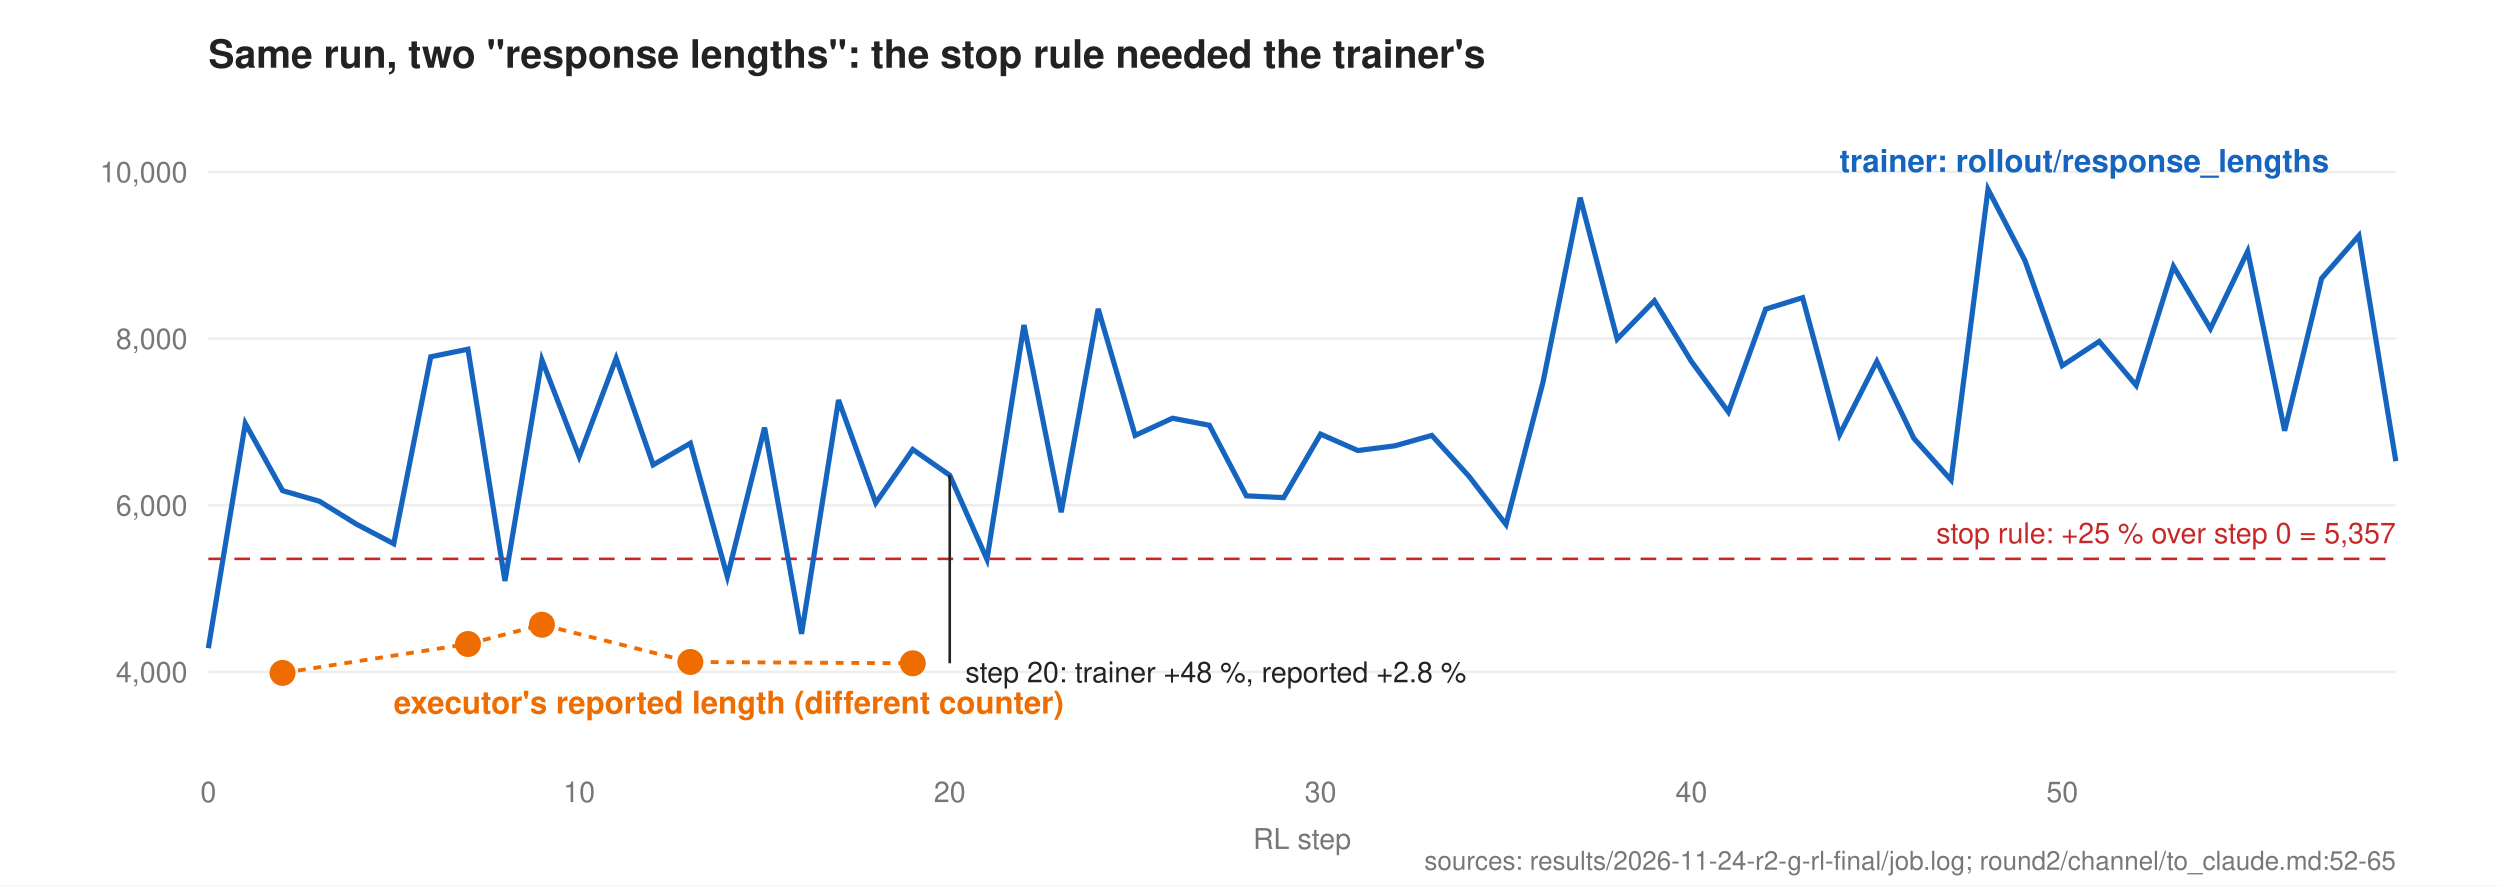
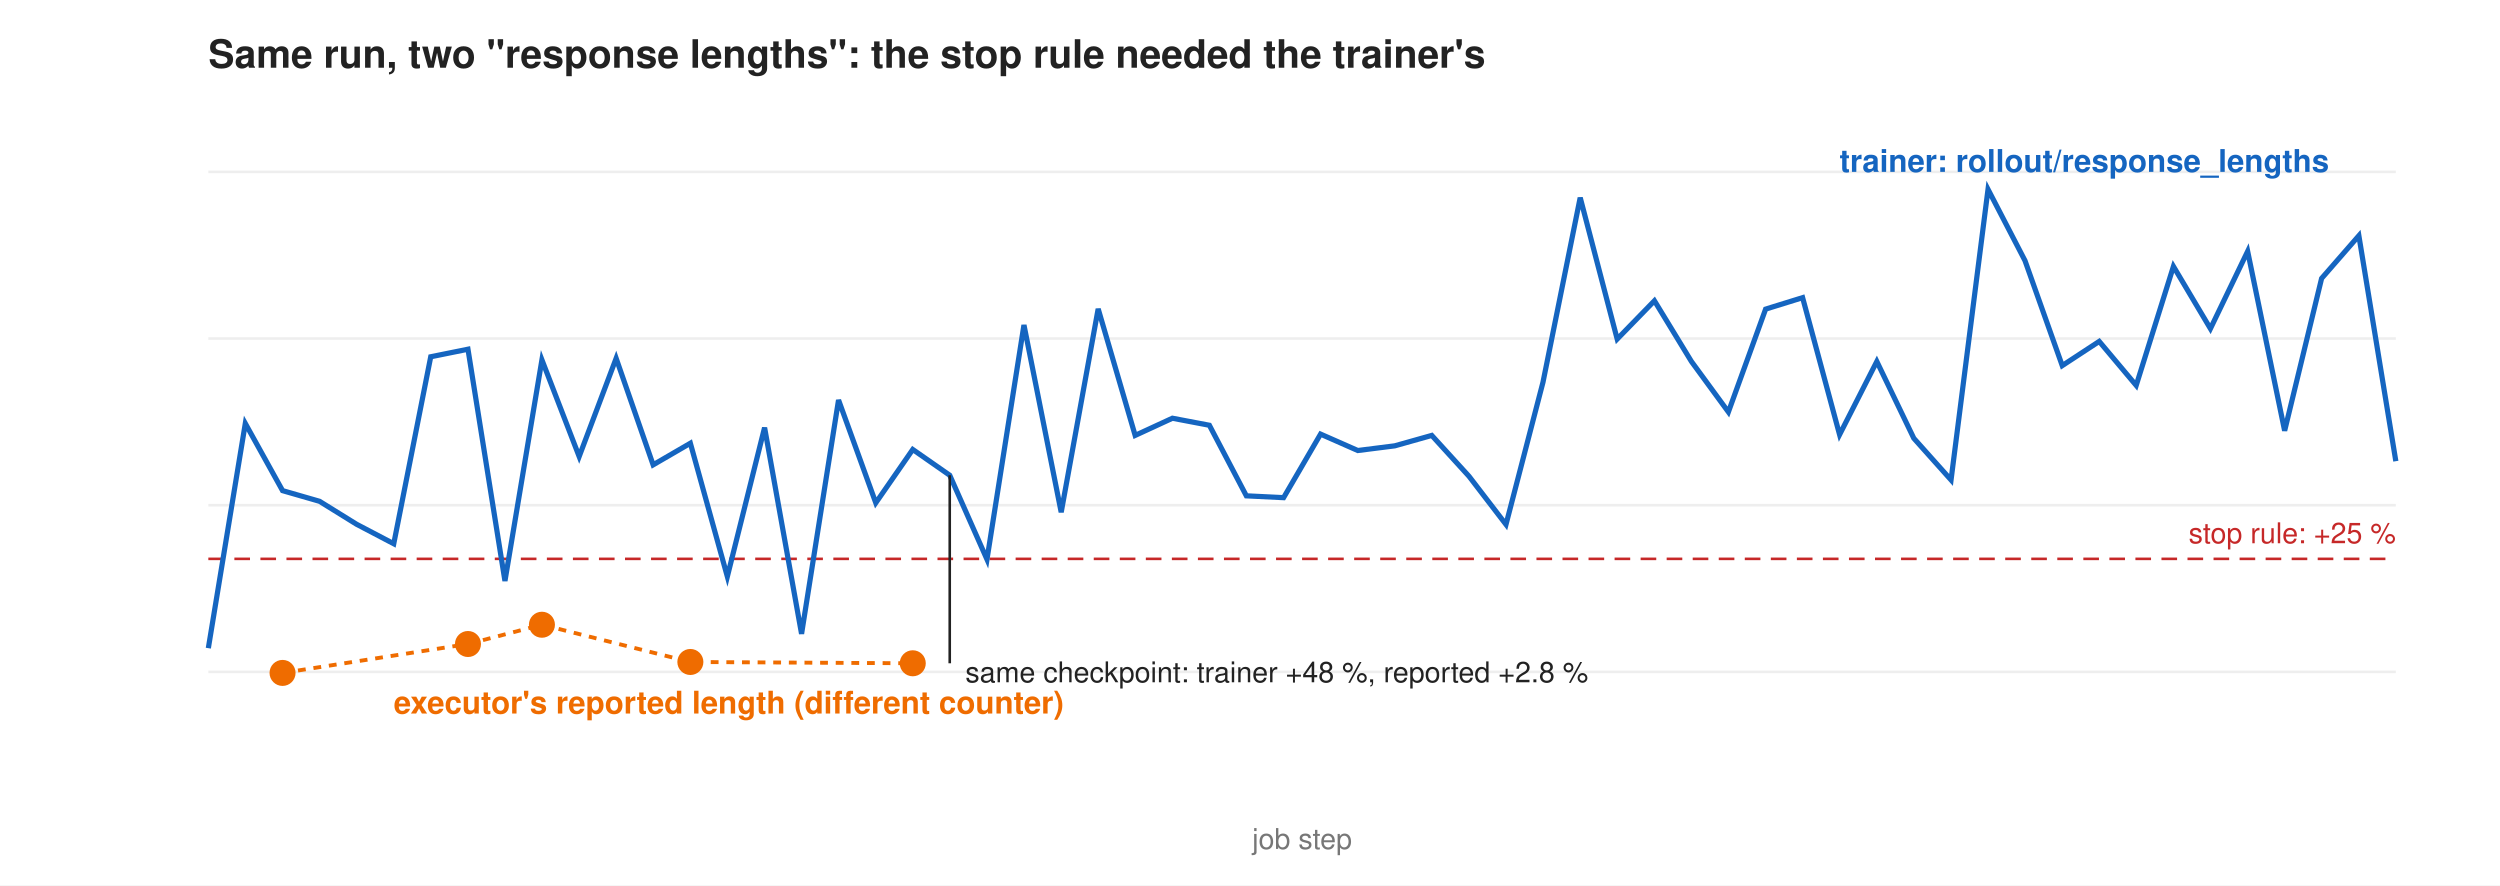
<svg xmlns="http://www.w3.org/2000/svg" viewBox="0 0 960 340" font-family="-apple-system,Segoe UI,Helvetica,Arial,sans-serif" font-size="12">
  <rect width="960" height="340" fill="#fff" />
  <text x="80" y="26" font-size="15" font-weight="600" fill="#222">Same run, two "response lengths": the stop rule needed the trainer's</text>
  <line x1="80" y1="258.0" x2="920" y2="258.0" stroke="#eee" />
-   <text x="72" y="262.0" text-anchor="end" fill="#777" font-size="11">4,000</text>
  <line x1="80" y1="194.0" x2="920" y2="194.0" stroke="#eee" />
-   <text x="72" y="198.0" text-anchor="end" fill="#777" font-size="11">6,000</text>
  <line x1="80" y1="130.0" x2="920" y2="130.0" stroke="#eee" />
-   <text x="72" y="134.0" text-anchor="end" fill="#777" font-size="11">8,000</text>
  <line x1="80" y1="66.0" x2="920" y2="66.0" stroke="#eee" />
-   <text x="72" y="70.0" text-anchor="end" fill="#777" font-size="11">10,000</text>
-   <text x="80.0" y="308" text-anchor="middle" fill="#777" font-size="11">0</text>
-   <text x="222.4" y="308" text-anchor="middle" fill="#777" font-size="11">10</text>
-   <text x="364.7" y="308" text-anchor="middle" fill="#777" font-size="11">20</text>
-   <text x="507.1" y="308" text-anchor="middle" fill="#777" font-size="11">30</text>
-   <text x="649.5" y="308" text-anchor="middle" fill="#777" font-size="11">40</text>
-   <text x="791.9" y="308" text-anchor="middle" fill="#777" font-size="11">50</text>
-   <text x="500.0" y="326" text-anchor="middle" fill="#777" font-size="11">RL step</text>
+   <text x="500.0" y="326" text-anchor="middle" fill="#777" font-size="11">job step</text>
  <line x1="80" y1="214.6" x2="920" y2="214.6" stroke="#c62828" stroke-dasharray="6 4" />
-   <text x="920" y="208.6" text-anchor="end" fill="#c62828" font-size="11">stop rule: +25 % over step 0 = 5,357</text>
+   <text x="920" y="208.6" text-anchor="end" fill="#c62828" font-size="11">stop rule: +25 %</text>
  <polyline points="80.0,248.9 94.2,162.6 108.5,188.4 122.7,192.5 136.9,201.3 151.2,208.8 165.4,137.0 179.7,134.1 193.9,223.1 208.1,138.2 222.4,175.3 236.6,137.6 250.8,178.5 265.1,170.2 279.3,221.4 293.6,164.2 307.8,243.4 322.0,153.6 336.3,193.1 350.5,172.6 364.7,182.5 379.0,214.8 393.2,124.8 407.5,196.7 421.7,118.6 435.9,167.2 450.2,160.6 464.4,163.3 478.6,190.4 492.9,191.1 507.1,166.7 521.4,173.0 535.6,171.2 549.8,167.2 564.1,182.9 578.3,201.4 592.5,146.8 606.8,75.9 621.0,130.2 635.3,115.5 649.5,138.8 663.7,158.2 678.0,118.7 692.2,114.3 706.4,166.9 720.7,138.8 734.9,168.3 749.2,184.3 763.4,72.7 777.6,100.1 791.9,140.4 806.1,131.1 820.3,148.0 834.6,102.3 848.8,126.2 863.1,96.5 877.3,165.4 891.5,106.9 905.8,90.5 920.0,177.1" fill="none" stroke="#1565c0" stroke-width="2" />
  <text x="706.4" y="66.0" fill="#1565c0" font-weight="600">trainer: rollout/response_lengths</text>
  <circle cx="108.5" cy="258.4" r="5" fill="#ef6c00" />
  <circle cx="179.7" cy="247.3" r="5" fill="#ef6c00" />
  <circle cx="208.1" cy="239.9" r="5" fill="#ef6c00" />
  <circle cx="265.1" cy="254.2" r="5" fill="#ef6c00" />
  <circle cx="350.5" cy="254.7" r="5" fill="#ef6c00" />
  <polyline points="108.5,258.4 179.7,247.3 208.1,239.9 265.1,254.2 350.5,254.7" fill="none" stroke="#ef6c00" stroke-width="1.5" stroke-dasharray="3 3" />
  <text x="151.2" y="274.0" fill="#ef6c00" font-weight="600">executor's reported length (different counter)</text>
  <line x1="364.7" y1="182.5" x2="364.7" y2="254.7" stroke="#222" stroke-width="1" />
-   <text x="370.7" y="262" fill="#222" font-size="11">step 20: trainer +48 %, reported +2.8 %</text>
-   <text x="920" y="334" text-anchor="end" font-size="10" fill="#777">sources: results/2026-11-24-r2-g-rl-final/job.log; round2/channel/to_claude.md:52-65</text>
+   <text x="370.7" y="262" fill="#222" font-size="11">same checkpoint: trainer +48 %, reported +2.8 %</text>
</svg>
